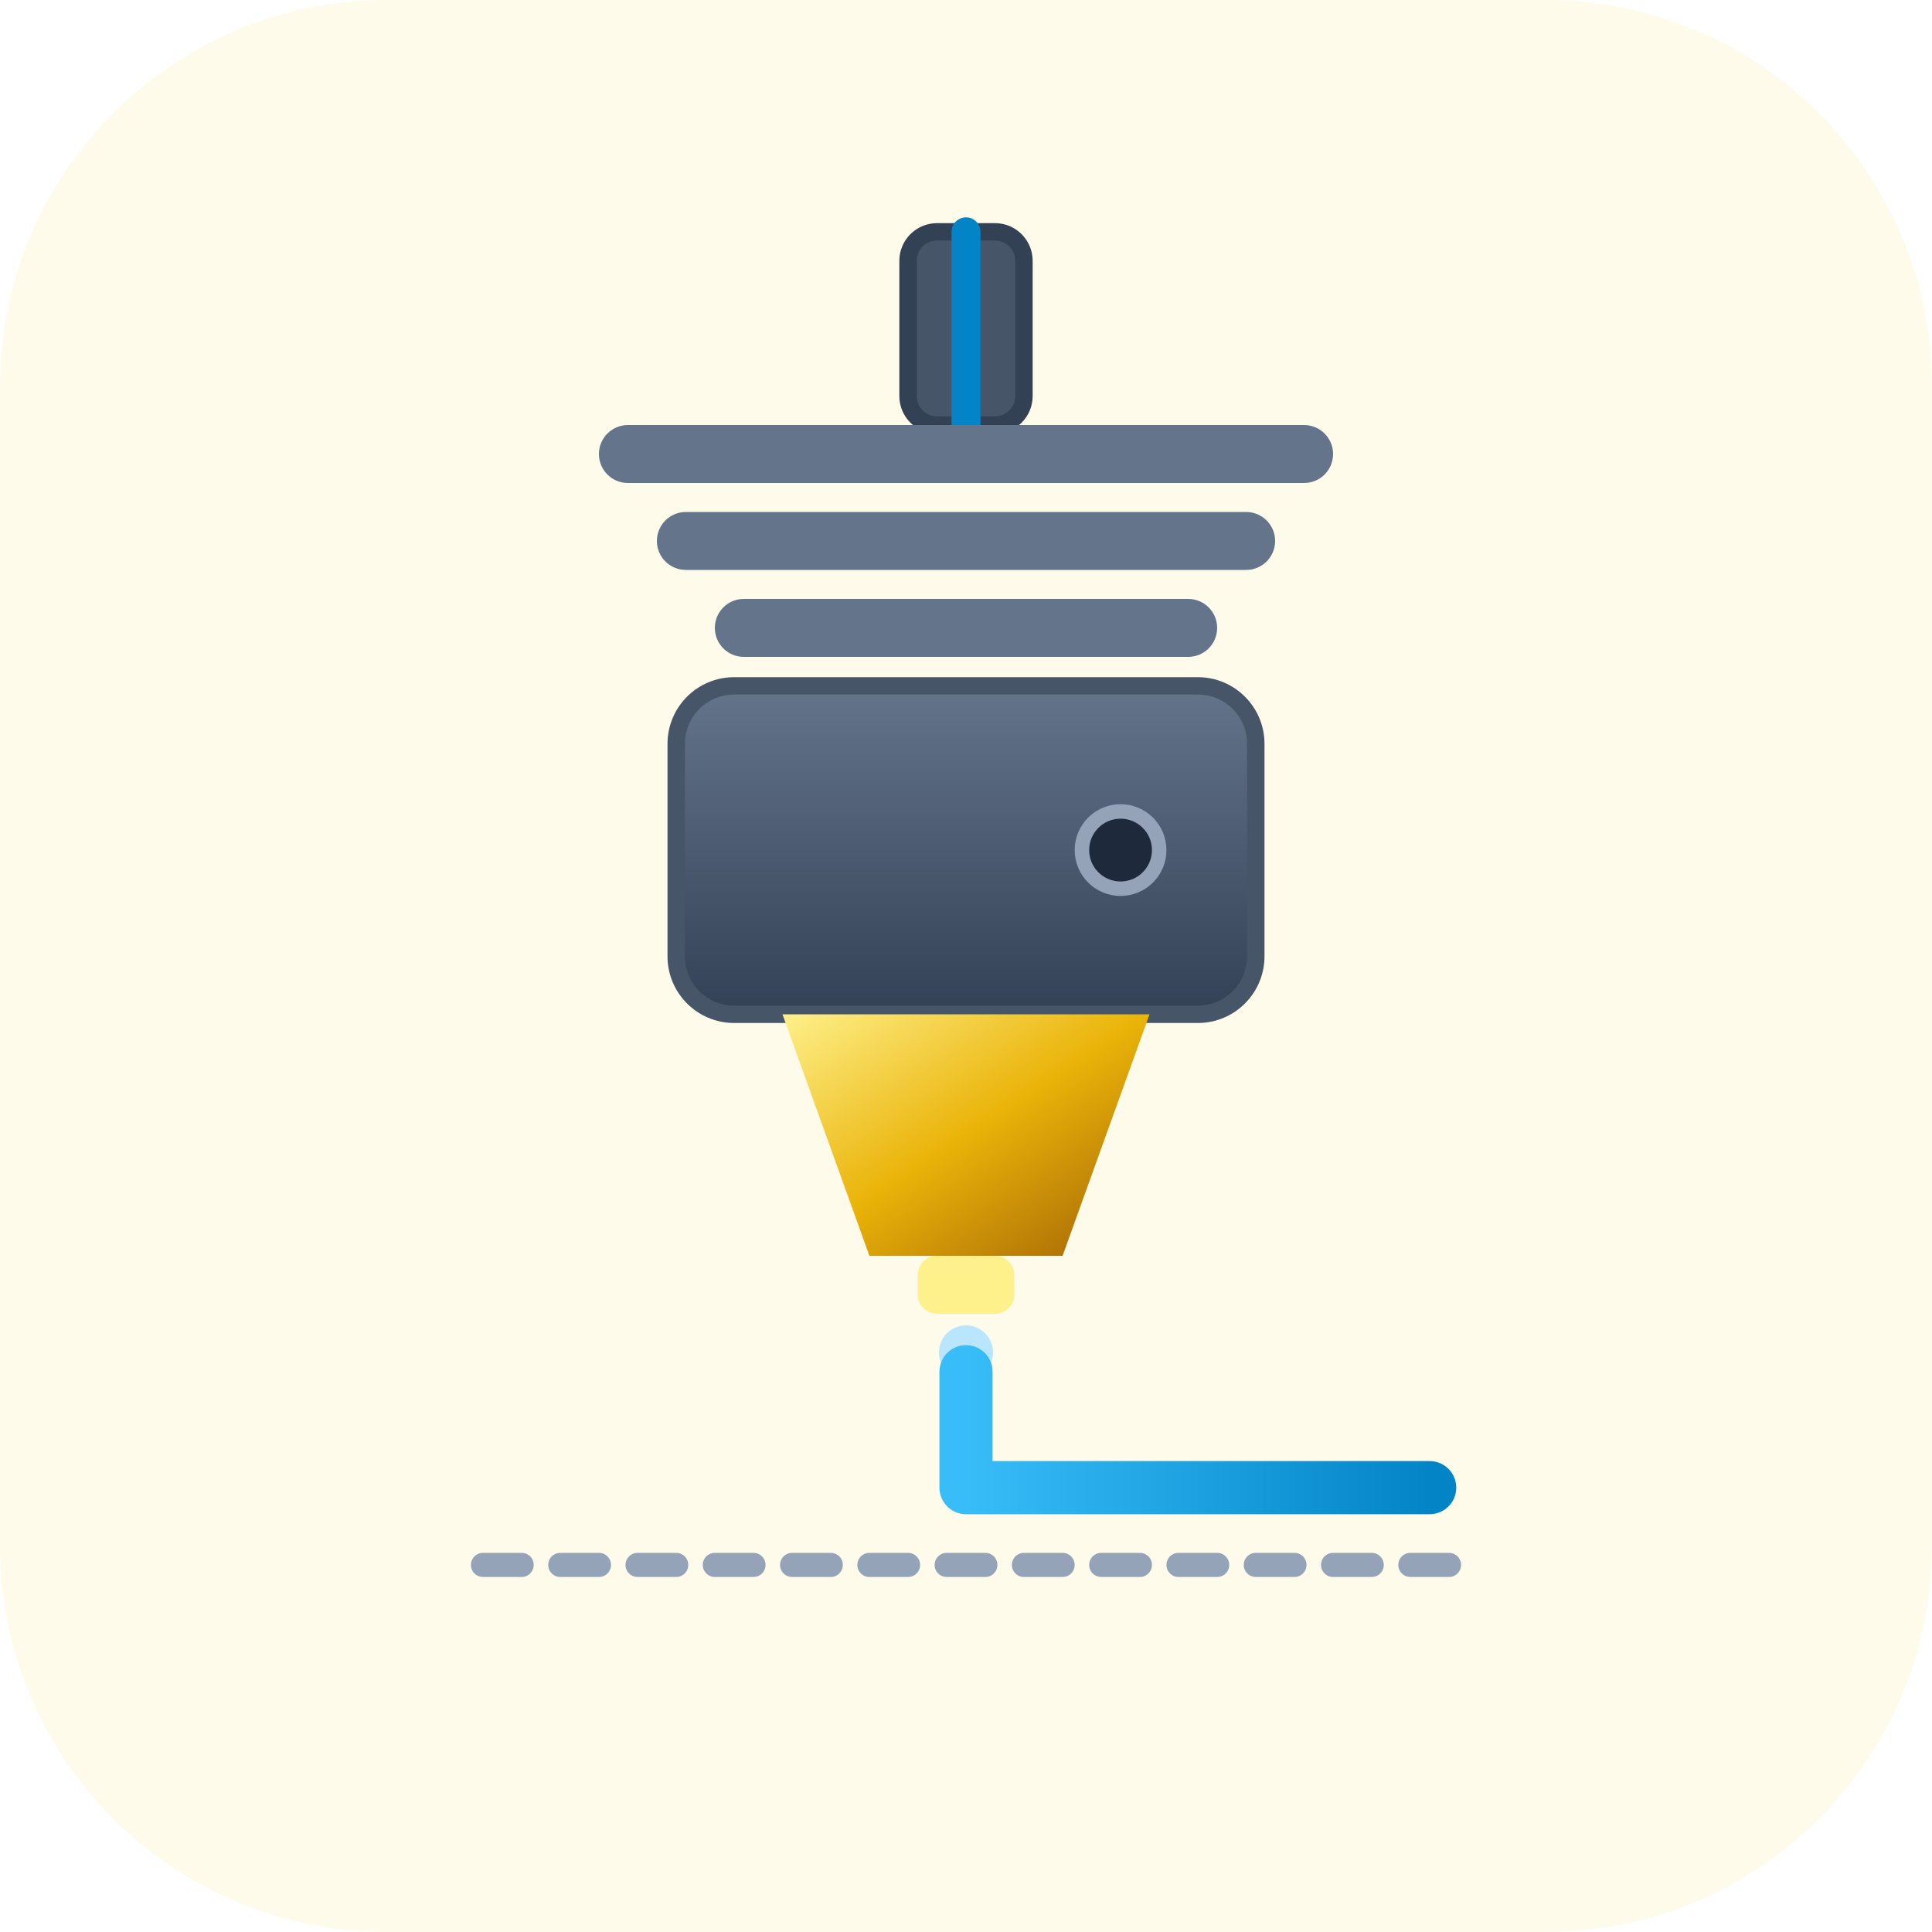
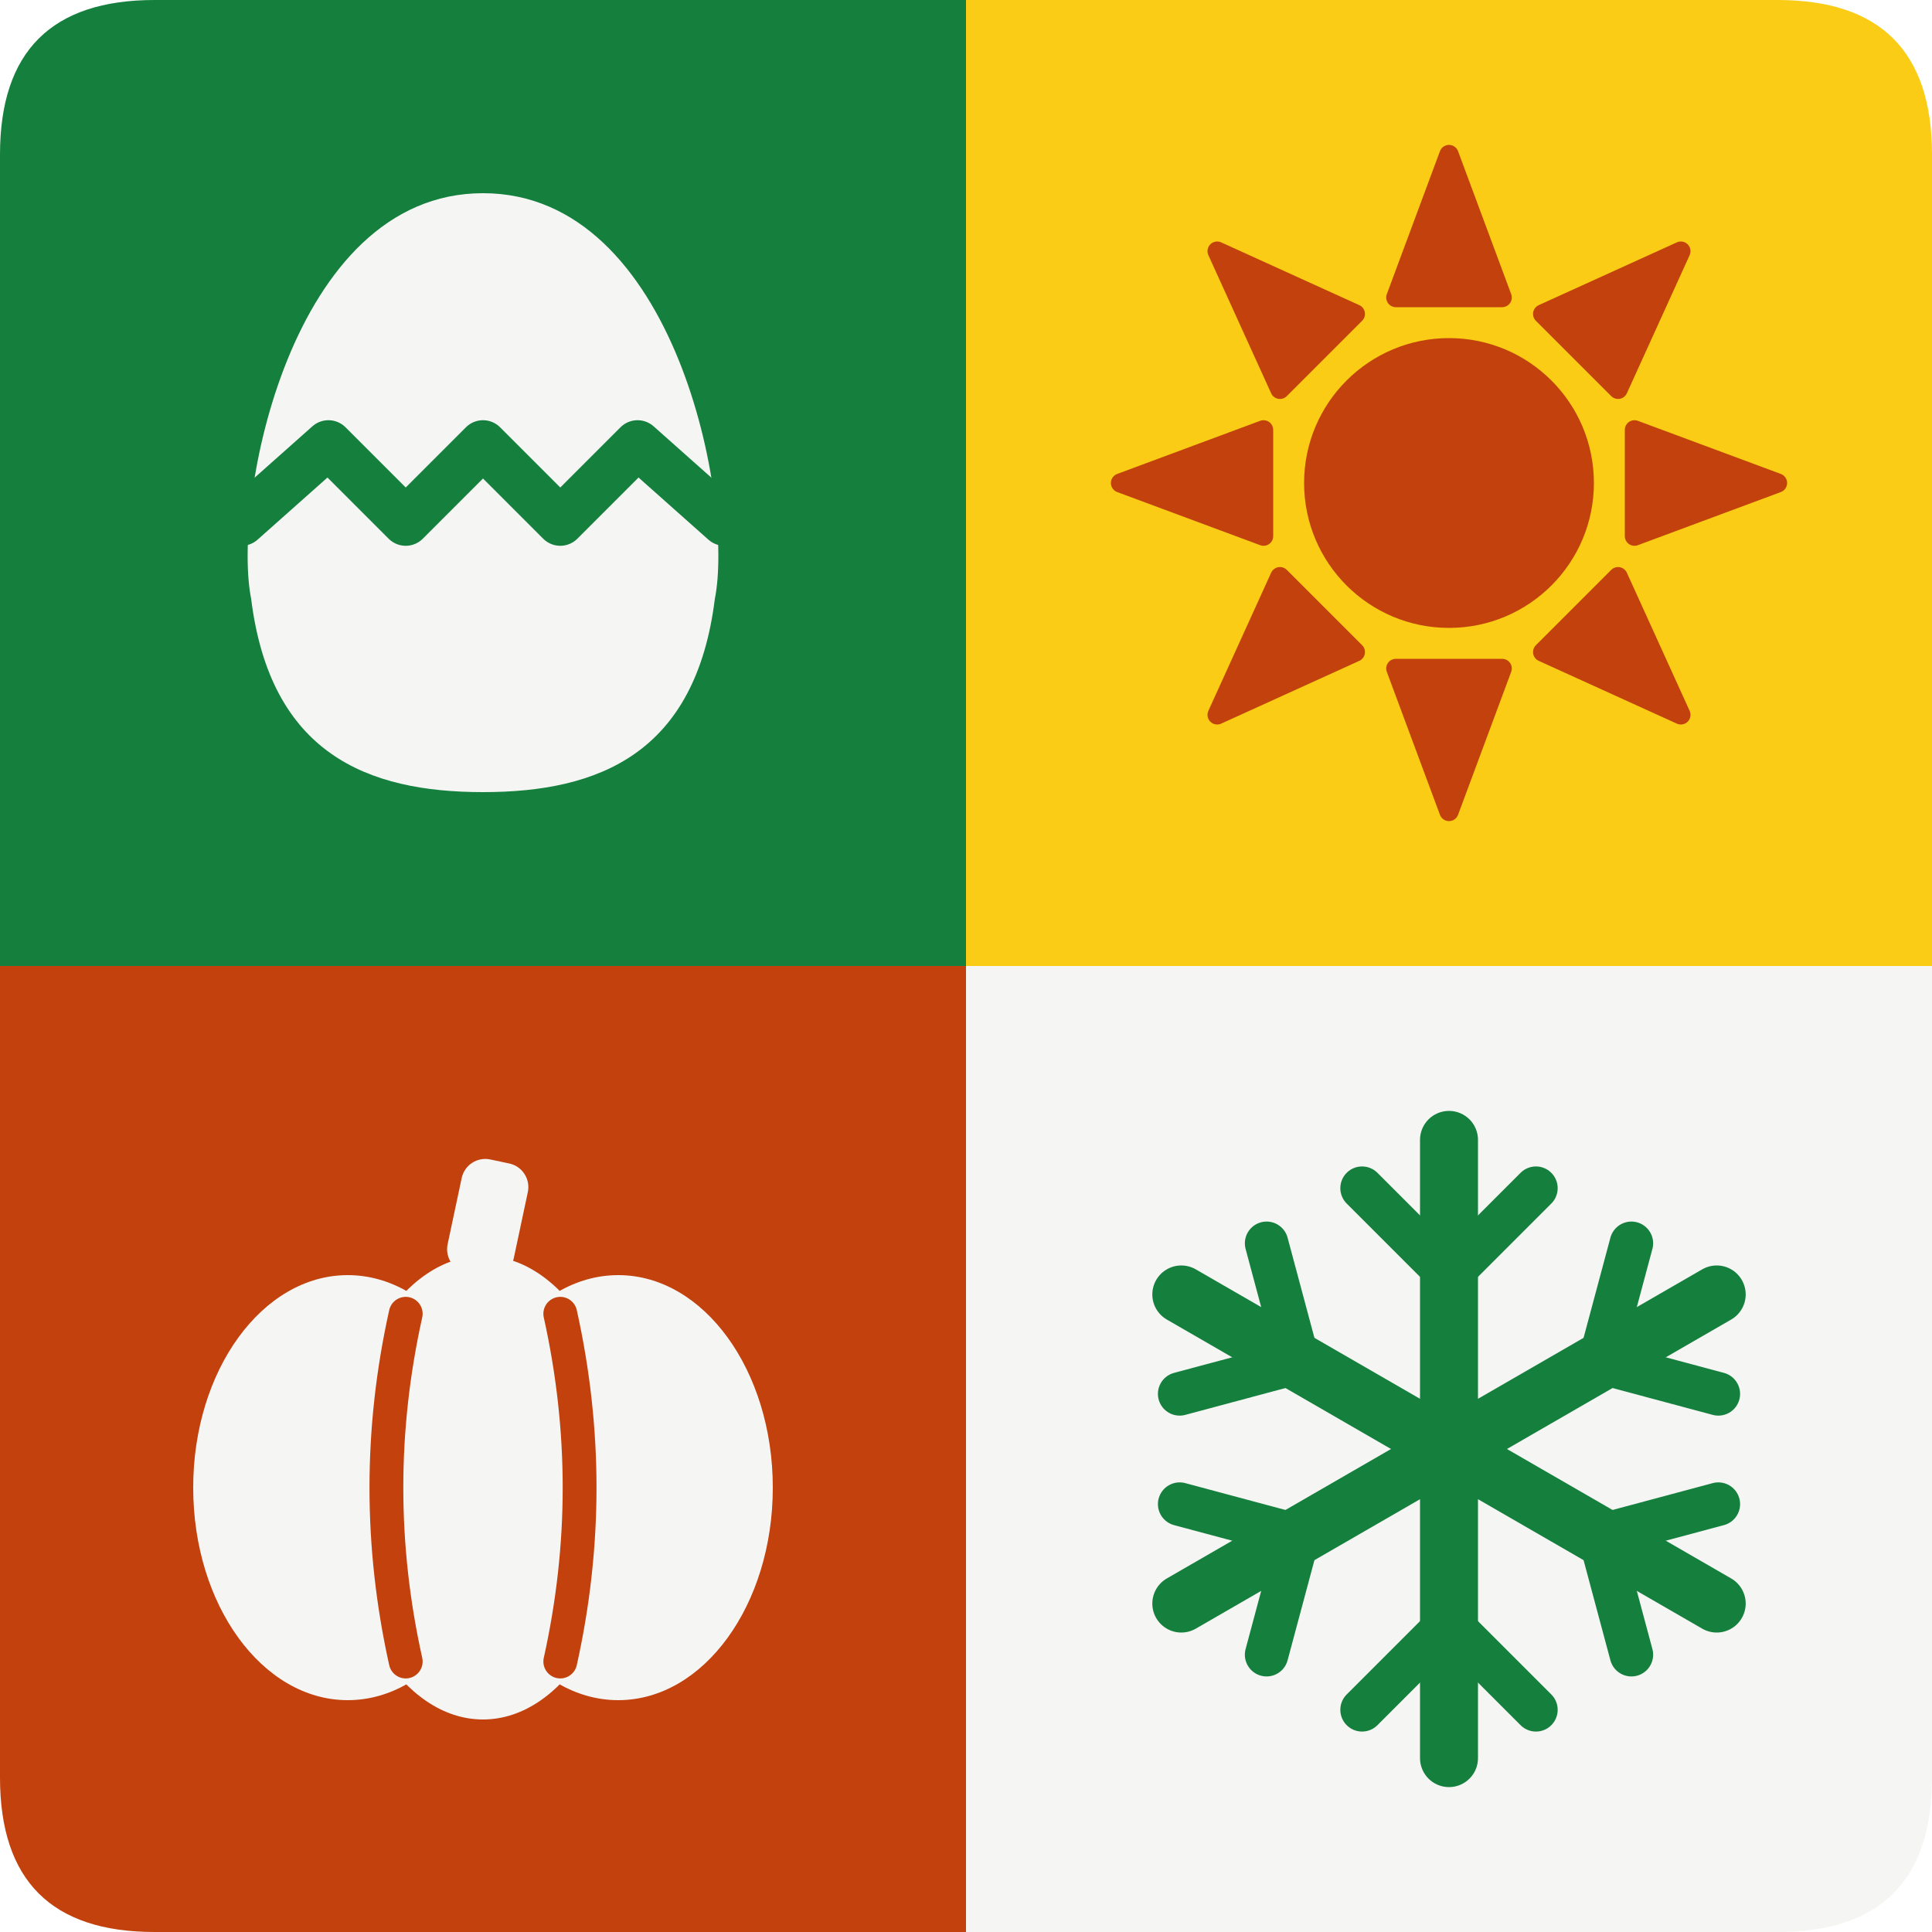
- <svg xmlns="http://www.w3.org/2000/svg" viewBox="0 0 200 200" fill="none">
-   <rect width="200" height="200" rx="40" fill="#fffbeb" />
-   <defs>
-     <linearGradient id="brassGradH" x1="0%" y1="0%" x2="100%" y2="100%">
-       <stop offset="0%" stop-color="#fef08a" />
-       <stop offset="50%" stop-color="#eab308" />
-       <stop offset="100%" stop-color="#a16207" />
-     </linearGradient>
-     <linearGradient id="blockGradH" x1="0%" y1="0%" x2="0%" y2="100%">
-       <stop offset="0%" stop-color="#64748b" />
-       <stop offset="100%" stop-color="#334155" />
-     </linearGradient>
-     <linearGradient id="filamentGradH" x1="0%" y1="0%" x2="100%" y2="0%">
-       <stop offset="0%" stop-color="#38bdf8" />
-       <stop offset="100%" stop-color="#0284c7" />
-     </linearGradient>
-   </defs>
-   <rect x="94" y="24" width="12" height="20" rx="3" fill="#475569" stroke="#334155" stroke-width="1.8" />
-   <line x1="100" y1="24" x2="100" y2="44" stroke="#0284c7" stroke-width="3" stroke-linecap="round" />
-   <rect x="62" y="44" width="76" height="6" rx="3" fill="#64748b" />
-   <rect x="68" y="53" width="64" height="6" rx="3" fill="#64748b" />
-   <rect x="74" y="62" width="52" height="6" rx="3" fill="#64748b" />
-   <rect x="70" y="71" width="60" height="34" rx="6" fill="url(#blockGradH)" stroke="#475569" stroke-width="1.8" />
-   <circle cx="116" cy="88" r="4" fill="#1e293b" stroke="#94a3b8" stroke-width="1.5" />
-   <path d="M 81 105 L 119 105 L 110 130 L 90 130 Z" fill="url(#brassGradH)" />
-   <rect x="95" y="130" width="10" height="6" rx="2" fill="#fef08a" />
-   <circle cx="100" cy="140" r="2.8" fill="#bae6fd" />
-   <path d="M 100 142 L 100 154 L 148 154" fill="none" stroke="url(#filamentGradH)" stroke-width="5.5" stroke-linecap="round" stroke-linejoin="round" />
-   <line x1="50" y1="162" x2="150" y2="162" stroke="#94a3b8" stroke-width="2.5" stroke-linecap="round" stroke-dasharray="4 4" />
+ <svg xmlns="http://www.w3.org/2000/svg" viewBox="0 0 200 200">
+   <path d="M16 0 H100 V100 H0 V16 Q0 0 16 0Z" fill="#15803d" />
+   <path d="M100 0 H184 Q200 0 200 16 V100 H100Z" fill="#facc15" />
+   <path d="M0 100 H100 V200 H16 Q0 200 0 184Z" fill="#c2410c" />
+   <path d="M100 100 H200 V184 Q200 200 184 200 H100Z" fill="#f5f5f4" />
+   <path d="M50 20 C70 20 76 52 74 62 C72 78 62 82 50 82 C38 82 28 78 26 62 C24 52 30 20 50 20Z" fill="#f5f5f4" />
+   <path d="M25 54 L34 46 L42 54 L50 46 L58 54 L66 46 L75 54" stroke="#15803d" stroke-width="5" fill="none" stroke-linejoin="round" stroke-linecap="round" />
+   <circle cx="150" cy="50" r="15" fill="#c2410c" />
+   <path d="M169.2 55.5 L184.0 50.0 L169.2 44.5Z" fill="#c2410c" stroke="#c2410c" stroke-width="2" stroke-linejoin="round" />
+   <path d="M159.7 67.5 L174.0 74.0 L167.5 59.7Z" fill="#c2410c" stroke="#c2410c" stroke-width="2" stroke-linejoin="round" />
+   <path d="M144.5 69.2 L150.0 84.0 L155.5 69.2Z" fill="#c2410c" stroke="#c2410c" stroke-width="2" stroke-linejoin="round" />
+   <path d="M132.5 59.7 L126.0 74.0 L140.3 67.5Z" fill="#c2410c" stroke="#c2410c" stroke-width="2" stroke-linejoin="round" />
+   <path d="M130.8 44.5 L116.0 50.0 L130.8 55.5Z" fill="#c2410c" stroke="#c2410c" stroke-width="2" stroke-linejoin="round" />
+   <path d="M140.3 32.5 L126.0 26.0 L132.5 40.3Z" fill="#c2410c" stroke="#c2410c" stroke-width="2" stroke-linejoin="round" />
+   <path d="M155.5 30.8 L150.0 16.0 L144.5 30.8Z" fill="#c2410c" stroke="#c2410c" stroke-width="2" stroke-linejoin="round" />
+   <path d="M167.5 40.3 L174.0 26.0 L159.7 32.5Z" fill="#c2410c" stroke="#c2410c" stroke-width="2" stroke-linejoin="round" />
+   <rect x="47" y="120" width="7" height="12" rx="2.5" fill="#f5f5f4" transform="rotate(12 50 126)" />
+   <ellipse cx="36" cy="154" rx="16" ry="22" fill="#f5f5f4" />
+   <ellipse cx="64" cy="154" rx="16" ry="22" fill="#f5f5f4" />
+   <ellipse cx="50" cy="154" rx="15" ry="24" fill="#f5f5f4" />
+   <path d="M42 136 Q38 154 42 172 M58 136 Q62 154 58 172" stroke="#c2410c" stroke-width="3.5" fill="none" stroke-linecap="round" />
+   <g transform="rotate(0 150 150)" stroke="#15803d" stroke-linecap="round" fill="none">
+     <path d="M150 150 V118" stroke-width="6" />
+     <path d="M150 132 L141 123 M150 132 L159 123" stroke-width="4.5" />
+   </g>
+   <g transform="rotate(60 150 150)" stroke="#15803d" stroke-linecap="round" fill="none">
+     <path d="M150 150 V118" stroke-width="6" />
+     <path d="M150 132 L141 123 M150 132 L159 123" stroke-width="4.5" />
+   </g>
+   <g transform="rotate(120 150 150)" stroke="#15803d" stroke-linecap="round" fill="none">
+     <path d="M150 150 V118" stroke-width="6" />
+     <path d="M150 132 L141 123 M150 132 L159 123" stroke-width="4.5" />
+   </g>
+   <g transform="rotate(180 150 150)" stroke="#15803d" stroke-linecap="round" fill="none">
+     <path d="M150 150 V118" stroke-width="6" />
+     <path d="M150 132 L141 123 M150 132 L159 123" stroke-width="4.5" />
+   </g>
+   <g transform="rotate(240 150 150)" stroke="#15803d" stroke-linecap="round" fill="none">
+     <path d="M150 150 V118" stroke-width="6" />
+     <path d="M150 132 L141 123 M150 132 L159 123" stroke-width="4.5" />
+   </g>
+   <g transform="rotate(300 150 150)" stroke="#15803d" stroke-linecap="round" fill="none">
+     <path d="M150 150 V118" stroke-width="6" />
+     <path d="M150 132 L141 123 M150 132 L159 123" stroke-width="4.5" />
+   </g>
+   <circle cx="150" cy="150" r="6" fill="#15803d" />
</svg>
